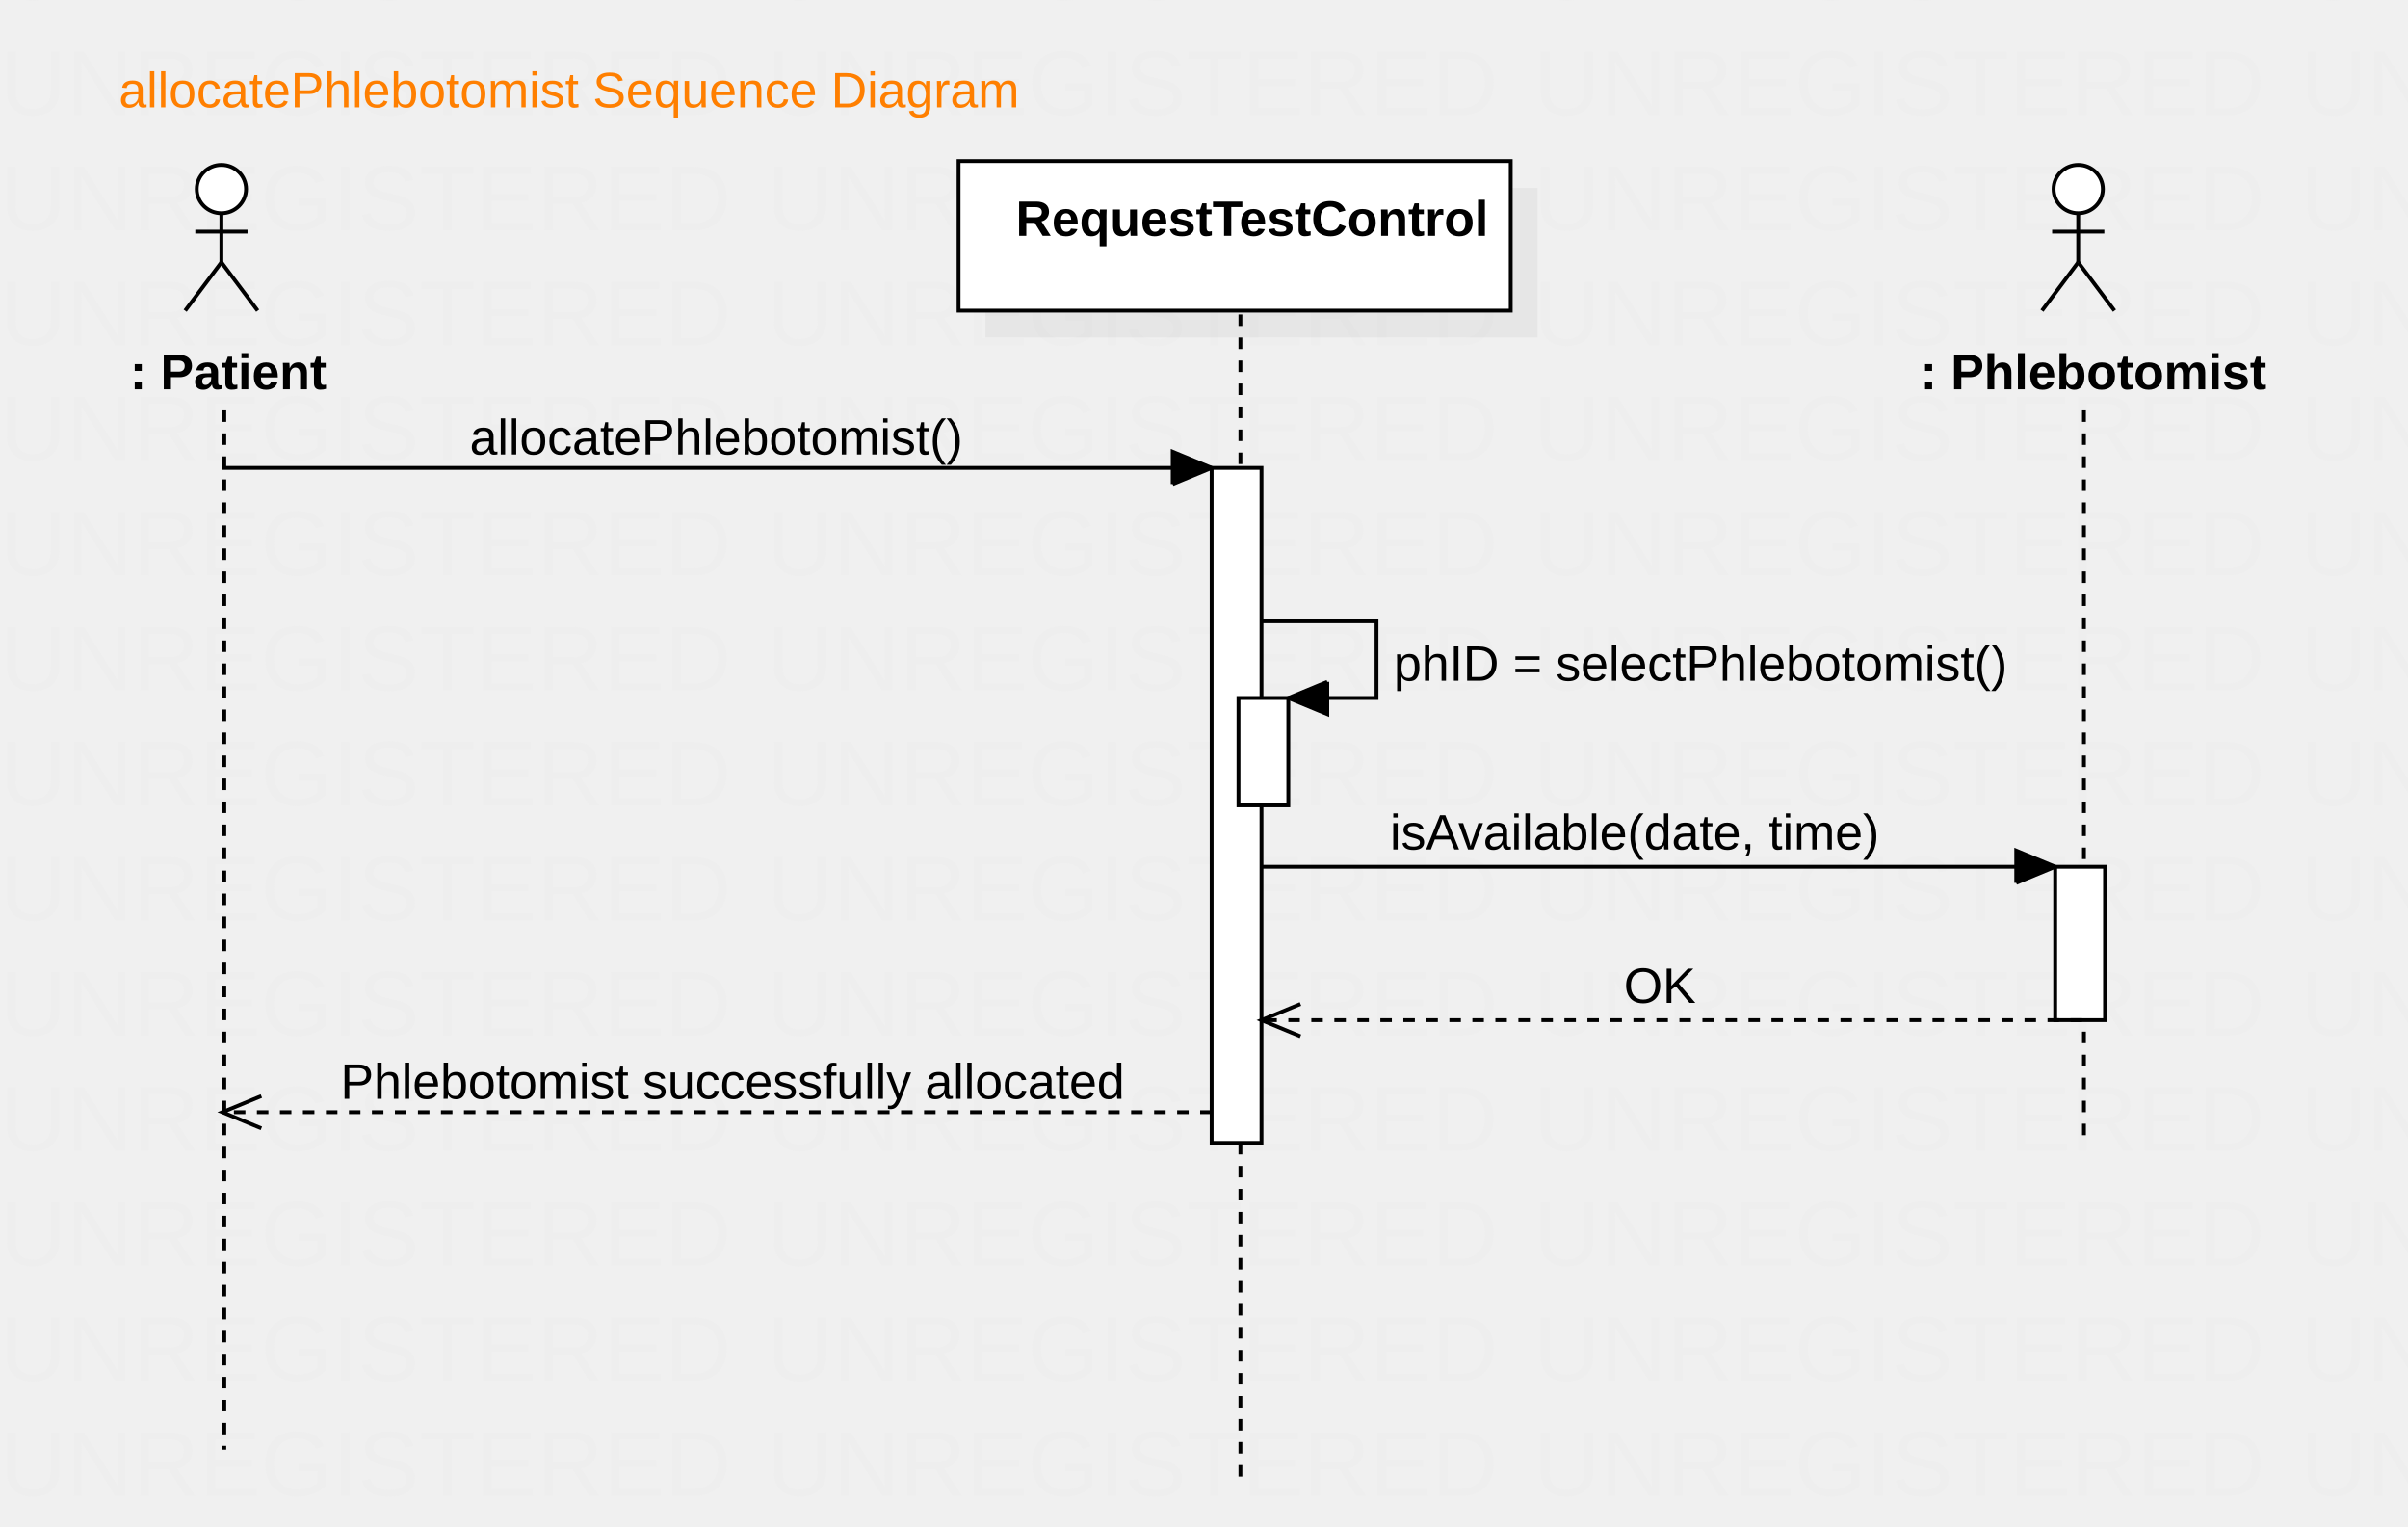
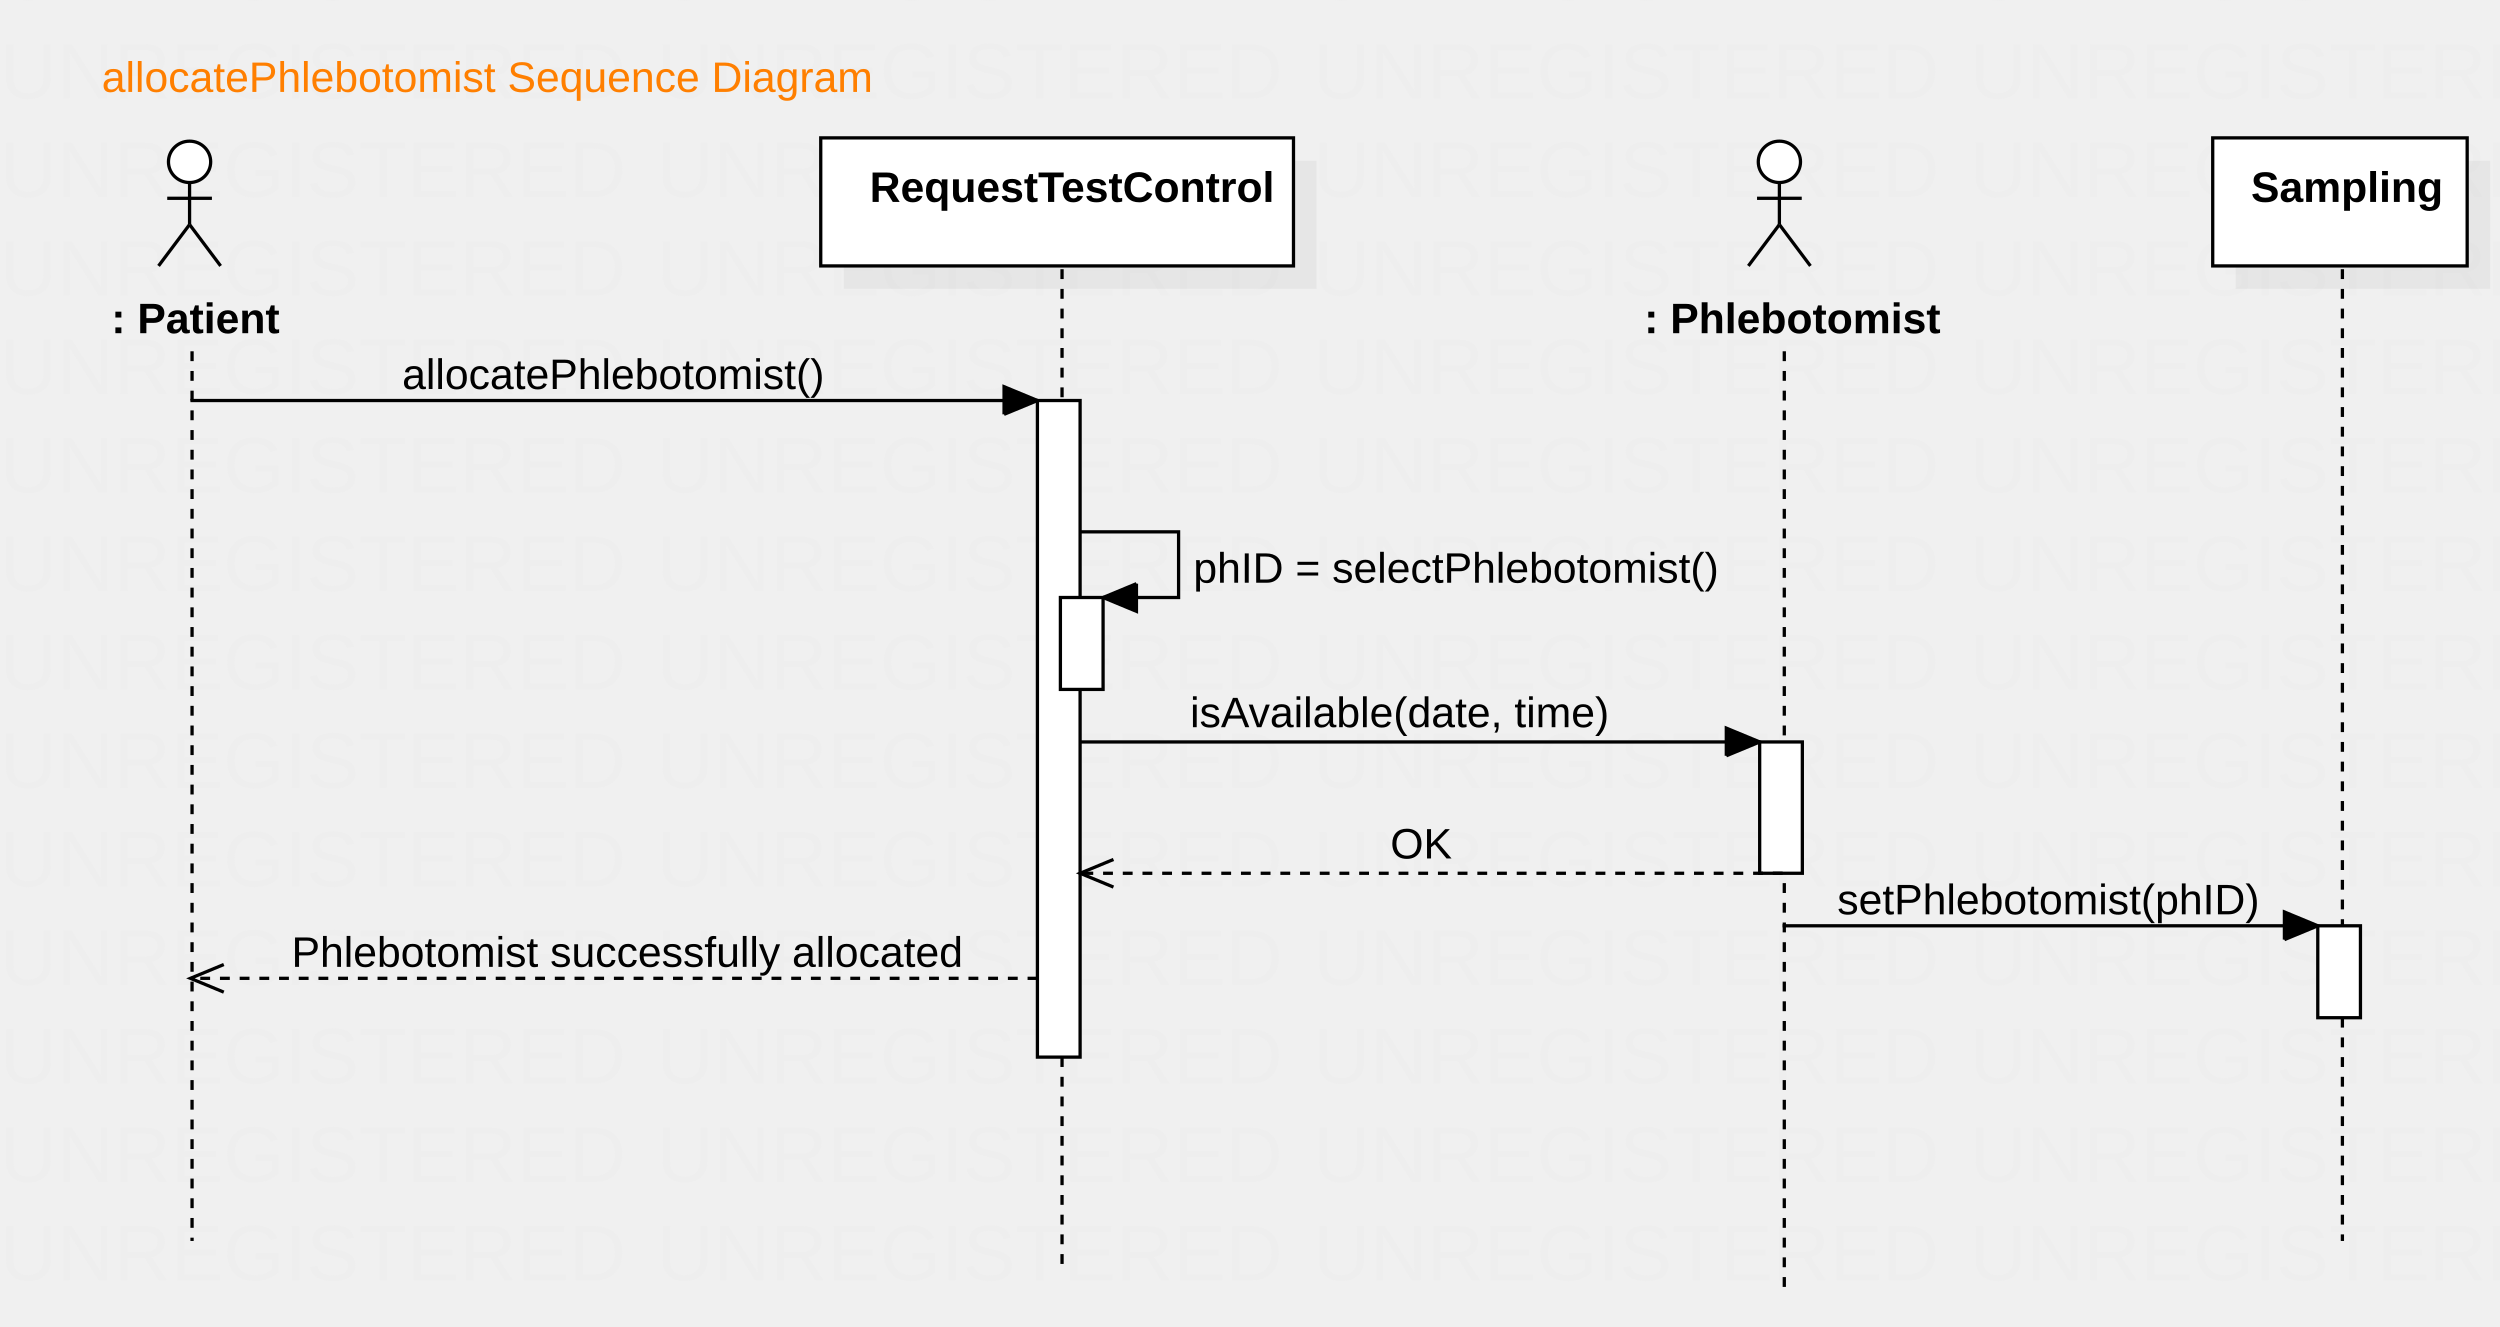
- <svg xmlns="http://www.w3.org/2000/svg" version="1.1" width="628.013" height="398">
+ <svg xmlns="http://www.w3.org/2000/svg" version="1.1" width="761.506" height="404">
  <defs />
  <g>
    <text fill="#eeeeee" stroke="none" font-family="Arial" font-size="24px" font-style="normal" font-weight="normal" text-decoration="none" x="0" y="0">UNREGISTERED</text>
    <text fill="#eeeeee" stroke="none" font-family="Arial" font-size="24px" font-style="normal" font-weight="normal" text-decoration="none" x="0" y="30">UNREGISTERED</text>
    <text fill="#eeeeee" stroke="none" font-family="Arial" font-size="24px" font-style="normal" font-weight="normal" text-decoration="none" x="0" y="60">UNREGISTERED</text>
    <text fill="#eeeeee" stroke="none" font-family="Arial" font-size="24px" font-style="normal" font-weight="normal" text-decoration="none" x="0" y="90">UNREGISTERED</text>
    <text fill="#eeeeee" stroke="none" font-family="Arial" font-size="24px" font-style="normal" font-weight="normal" text-decoration="none" x="0" y="120">UNREGISTERED</text>
    <text fill="#eeeeee" stroke="none" font-family="Arial" font-size="24px" font-style="normal" font-weight="normal" text-decoration="none" x="0" y="150">UNREGISTERED</text>
    <text fill="#eeeeee" stroke="none" font-family="Arial" font-size="24px" font-style="normal" font-weight="normal" text-decoration="none" x="0" y="180">UNREGISTERED</text>
    <text fill="#eeeeee" stroke="none" font-family="Arial" font-size="24px" font-style="normal" font-weight="normal" text-decoration="none" x="0" y="210">UNREGISTERED</text>
    <text fill="#eeeeee" stroke="none" font-family="Arial" font-size="24px" font-style="normal" font-weight="normal" text-decoration="none" x="0" y="240">UNREGISTERED</text>
    <text fill="#eeeeee" stroke="none" font-family="Arial" font-size="24px" font-style="normal" font-weight="normal" text-decoration="none" x="0" y="270">UNREGISTERED</text>
    <text fill="#eeeeee" stroke="none" font-family="Arial" font-size="24px" font-style="normal" font-weight="normal" text-decoration="none" x="0" y="300">UNREGISTERED</text>
    <text fill="#eeeeee" stroke="none" font-family="Arial" font-size="24px" font-style="normal" font-weight="normal" text-decoration="none" x="0" y="330">UNREGISTERED</text>
    <text fill="#eeeeee" stroke="none" font-family="Arial" font-size="24px" font-style="normal" font-weight="normal" text-decoration="none" x="0" y="360">UNREGISTERED</text>
    <text fill="#eeeeee" stroke="none" font-family="Arial" font-size="24px" font-style="normal" font-weight="normal" text-decoration="none" x="0" y="390">UNREGISTERED</text>
    <text fill="#eeeeee" stroke="none" font-family="Arial" font-size="24px" font-style="normal" font-weight="normal" text-decoration="none" x="200" y="0">UNREGISTERED</text>
    <text fill="#eeeeee" stroke="none" font-family="Arial" font-size="24px" font-style="normal" font-weight="normal" text-decoration="none" x="200" y="30">UNREGISTERED</text>
    <text fill="#eeeeee" stroke="none" font-family="Arial" font-size="24px" font-style="normal" font-weight="normal" text-decoration="none" x="200" y="60">UNREGISTERED</text>
    <text fill="#eeeeee" stroke="none" font-family="Arial" font-size="24px" font-style="normal" font-weight="normal" text-decoration="none" x="200" y="90">UNREGISTERED</text>
    <text fill="#eeeeee" stroke="none" font-family="Arial" font-size="24px" font-style="normal" font-weight="normal" text-decoration="none" x="200" y="120">UNREGISTERED</text>
    <text fill="#eeeeee" stroke="none" font-family="Arial" font-size="24px" font-style="normal" font-weight="normal" text-decoration="none" x="200" y="150">UNREGISTERED</text>
    <text fill="#eeeeee" stroke="none" font-family="Arial" font-size="24px" font-style="normal" font-weight="normal" text-decoration="none" x="200" y="180">UNREGISTERED</text>
    <text fill="#eeeeee" stroke="none" font-family="Arial" font-size="24px" font-style="normal" font-weight="normal" text-decoration="none" x="200" y="210">UNREGISTERED</text>
    <text fill="#eeeeee" stroke="none" font-family="Arial" font-size="24px" font-style="normal" font-weight="normal" text-decoration="none" x="200" y="240">UNREGISTERED</text>
    <text fill="#eeeeee" stroke="none" font-family="Arial" font-size="24px" font-style="normal" font-weight="normal" text-decoration="none" x="200" y="270">UNREGISTERED</text>
    <text fill="#eeeeee" stroke="none" font-family="Arial" font-size="24px" font-style="normal" font-weight="normal" text-decoration="none" x="200" y="300">UNREGISTERED</text>
    <text fill="#eeeeee" stroke="none" font-family="Arial" font-size="24px" font-style="normal" font-weight="normal" text-decoration="none" x="200" y="330">UNREGISTERED</text>
    <text fill="#eeeeee" stroke="none" font-family="Arial" font-size="24px" font-style="normal" font-weight="normal" text-decoration="none" x="200" y="360">UNREGISTERED</text>
    <text fill="#eeeeee" stroke="none" font-family="Arial" font-size="24px" font-style="normal" font-weight="normal" text-decoration="none" x="200" y="390">UNREGISTERED</text>
    <text fill="#eeeeee" stroke="none" font-family="Arial" font-size="24px" font-style="normal" font-weight="normal" text-decoration="none" x="400" y="0">UNREGISTERED</text>
    <text fill="#eeeeee" stroke="none" font-family="Arial" font-size="24px" font-style="normal" font-weight="normal" text-decoration="none" x="400" y="30">UNREGISTERED</text>
    <text fill="#eeeeee" stroke="none" font-family="Arial" font-size="24px" font-style="normal" font-weight="normal" text-decoration="none" x="400" y="60">UNREGISTERED</text>
    <text fill="#eeeeee" stroke="none" font-family="Arial" font-size="24px" font-style="normal" font-weight="normal" text-decoration="none" x="400" y="90">UNREGISTERED</text>
    <text fill="#eeeeee" stroke="none" font-family="Arial" font-size="24px" font-style="normal" font-weight="normal" text-decoration="none" x="400" y="120">UNREGISTERED</text>
    <text fill="#eeeeee" stroke="none" font-family="Arial" font-size="24px" font-style="normal" font-weight="normal" text-decoration="none" x="400" y="150">UNREGISTERED</text>
    <text fill="#eeeeee" stroke="none" font-family="Arial" font-size="24px" font-style="normal" font-weight="normal" text-decoration="none" x="400" y="180">UNREGISTERED</text>
    <text fill="#eeeeee" stroke="none" font-family="Arial" font-size="24px" font-style="normal" font-weight="normal" text-decoration="none" x="400" y="210">UNREGISTERED</text>
    <text fill="#eeeeee" stroke="none" font-family="Arial" font-size="24px" font-style="normal" font-weight="normal" text-decoration="none" x="400" y="240">UNREGISTERED</text>
    <text fill="#eeeeee" stroke="none" font-family="Arial" font-size="24px" font-style="normal" font-weight="normal" text-decoration="none" x="400" y="270">UNREGISTERED</text>
    <text fill="#eeeeee" stroke="none" font-family="Arial" font-size="24px" font-style="normal" font-weight="normal" text-decoration="none" x="400" y="300">UNREGISTERED</text>
    <text fill="#eeeeee" stroke="none" font-family="Arial" font-size="24px" font-style="normal" font-weight="normal" text-decoration="none" x="400" y="330">UNREGISTERED</text>
    <text fill="#eeeeee" stroke="none" font-family="Arial" font-size="24px" font-style="normal" font-weight="normal" text-decoration="none" x="400" y="360">UNREGISTERED</text>
    <text fill="#eeeeee" stroke="none" font-family="Arial" font-size="24px" font-style="normal" font-weight="normal" text-decoration="none" x="400" y="390">UNREGISTERED</text>
    <text fill="#eeeeee" stroke="none" font-family="Arial" font-size="24px" font-style="normal" font-weight="normal" text-decoration="none" x="600" y="0">UNREGISTERED</text>
    <text fill="#eeeeee" stroke="none" font-family="Arial" font-size="24px" font-style="normal" font-weight="normal" text-decoration="none" x="600" y="30">UNREGISTERED</text>
    <text fill="#eeeeee" stroke="none" font-family="Arial" font-size="24px" font-style="normal" font-weight="normal" text-decoration="none" x="600" y="60">UNREGISTERED</text>
    <text fill="#eeeeee" stroke="none" font-family="Arial" font-size="24px" font-style="normal" font-weight="normal" text-decoration="none" x="600" y="90">UNREGISTERED</text>
    <text fill="#eeeeee" stroke="none" font-family="Arial" font-size="24px" font-style="normal" font-weight="normal" text-decoration="none" x="600" y="120">UNREGISTERED</text>
    <text fill="#eeeeee" stroke="none" font-family="Arial" font-size="24px" font-style="normal" font-weight="normal" text-decoration="none" x="600" y="150">UNREGISTERED</text>
    <text fill="#eeeeee" stroke="none" font-family="Arial" font-size="24px" font-style="normal" font-weight="normal" text-decoration="none" x="600" y="180">UNREGISTERED</text>
    <text fill="#eeeeee" stroke="none" font-family="Arial" font-size="24px" font-style="normal" font-weight="normal" text-decoration="none" x="600" y="210">UNREGISTERED</text>
    <text fill="#eeeeee" stroke="none" font-family="Arial" font-size="24px" font-style="normal" font-weight="normal" text-decoration="none" x="600" y="240">UNREGISTERED</text>
    <text fill="#eeeeee" stroke="none" font-family="Arial" font-size="24px" font-style="normal" font-weight="normal" text-decoration="none" x="600" y="270">UNREGISTERED</text>
    <text fill="#eeeeee" stroke="none" font-family="Arial" font-size="24px" font-style="normal" font-weight="normal" text-decoration="none" x="600" y="300">UNREGISTERED</text>
    <text fill="#eeeeee" stroke="none" font-family="Arial" font-size="24px" font-style="normal" font-weight="normal" text-decoration="none" x="600" y="330">UNREGISTERED</text>
    <text fill="#eeeeee" stroke="none" font-family="Arial" font-size="24px" font-style="normal" font-weight="normal" text-decoration="none" x="600" y="360">UNREGISTERED</text>
    <text fill="#eeeeee" stroke="none" font-family="Arial" font-size="24px" font-style="normal" font-weight="normal" text-decoration="none" x="600" y="390">UNREGISTERED</text>
    <g transform="translate(-278,2) scale(1,1)">
      <path fill="#ffffff" stroke="none" d="M 329.314 47.3 C 329.314 43.821 332.193 41 335.743 41 C 339.294 41 342.172 43.821 342.172 47.3 C 342.172 50.779 339.294 53.6 335.743 53.6 C 332.193 53.6 329.314 50.779 329.314 47.3 Z" />
    </g>
    <g transform="translate(-278,2) scale(1,1)">
      <path fill="none" stroke="#000000" d="M 329.314 47.3 C 329.314 43.821 332.193 41 335.743 41 C 339.294 41 342.172 43.821 342.172 47.3 C 342.172 50.779 339.294 53.6 335.743 53.6 C 332.193 53.6 329.314 50.779 329.314 47.3 Z" stroke-miterlimit="10" />
    </g>
    <g transform="translate(-278,2) scale(1,1)">
      <path fill="none" stroke="#000000" d="M 335.743 53.6 L 335.743 66.4" stroke-miterlimit="10" />
    </g>
    <g transform="translate(-278,2) scale(1,1)">
      <path fill="none" stroke="#000000" d="M 328.936 58.4 L 342.551 58.4" stroke-miterlimit="10" />
    </g>
    <g transform="translate(-278,2) scale(1,1)">
      <path fill="none" stroke="#000000" d="M 335.743 66.4 L 326.289 79" stroke-miterlimit="10" />
    </g>
    <g transform="translate(-278,2) scale(1,1)">
      <path fill="none" stroke="#000000" d="M 335.743 66.4 L 345.198 79" stroke-miterlimit="10" />
    </g>
    <g transform="translate(-278,2) scale(1,1)">
      <g>
        <path fill="none" stroke="none" />
        <text fill="#000000" stroke="none" font-family="Arial" font-size="13px" font-style="normal" font-weight="bold" text-decoration="none" x="311.895" y="99.5">: Patient</text>
      </g>
    </g>
    <g transform="translate(-278,2) scale(1,1)">
      <path fill="none" stroke="#000000" d="M 336.5 105 L 336.5 376" stroke-miterlimit="10" stroke-dasharray="3" />
    </g>
    <g transform="translate(-278,2) scale(1,1)">
      <rect fill="#C0C0C0" stroke="none" x="535" y="47" width="144" height="39" opacity="0.2" />
    </g>
    <g transform="translate(-278,2) scale(1,1)">
      <rect fill="#ffffff" stroke="none" x="528" y="40" width="144" height="39" />
    </g>
    <g transform="translate(-278,2) scale(1,1)">
      <path fill="none" stroke="#000000" d="M 528 40 L 672 40 L 672 79 L 528 79 L 528 40 Z Z" stroke-miterlimit="10" />
    </g>
    <g transform="translate(-278,2) scale(1,1)">
      <g>
        <path fill="none" stroke="none" />
        <text fill="#000000" stroke="none" font-family="Arial" font-size="13px" font-style="normal" font-weight="bold" text-decoration="none" x="542.916" y="59.5">RequestTestControl</text>
      </g>
    </g>
    <g transform="translate(-278,2) scale(1,1)">
      <path fill="none" stroke="#000000" d="M 601.5 80 L 601.5 386" stroke-miterlimit="10" stroke-dasharray="3" />
    </g>
    <g transform="translate(-278,2) scale(1,1)">
      <path fill="#ffffff" stroke="none" d="M 813.577 47.3 C 813.577 43.821 816.456 41 820.006 41 C 823.557 41 826.435 43.821 826.435 47.3 C 826.435 50.779 823.557 53.6 820.006 53.6 C 816.456 53.6 813.577 50.779 813.577 47.3 Z" />
    </g>
    <g transform="translate(-278,2) scale(1,1)">
      <path fill="none" stroke="#000000" d="M 813.577 47.3 C 813.577 43.821 816.456 41 820.006 41 C 823.557 41 826.435 43.821 826.435 47.3 C 826.435 50.779 823.557 53.6 820.006 53.6 C 816.456 53.6 813.577 50.779 813.577 47.3 Z" stroke-miterlimit="10" />
    </g>
    <g transform="translate(-278,2) scale(1,1)">
      <path fill="none" stroke="#000000" d="M 820.006 53.6 L 820.006 66.4" stroke-miterlimit="10" />
    </g>
    <g transform="translate(-278,2) scale(1,1)">
      <path fill="none" stroke="#000000" d="M 813.199 58.4 L 826.814 58.4" stroke-miterlimit="10" />
    </g>
    <g transform="translate(-278,2) scale(1,1)">
      <path fill="none" stroke="#000000" d="M 820.006 66.4 L 810.552 79" stroke-miterlimit="10" />
    </g>
    <g transform="translate(-278,2) scale(1,1)">
      <path fill="none" stroke="#000000" d="M 820.006 66.4 L 829.461 79" stroke-miterlimit="10" />
    </g>
    <g transform="translate(-278,2) scale(1,1)">
      <g>
        <path fill="none" stroke="none" />
        <text fill="#000000" stroke="none" font-family="Arial" font-size="13px" font-style="normal" font-weight="bold" text-decoration="none" x="778.82" y="99.5">: Phlebotomist</text>
      </g>
    </g>
    <g transform="translate(-278,2) scale(1,1)">
-       <path fill="none" stroke="#000000" d="M 821.5 105 L 821.5 296" stroke-miterlimit="10" stroke-dasharray="3" />
+       <path fill="none" stroke="#000000" d="M 821.5 105 L 821.5 392" stroke-miterlimit="10" stroke-dasharray="3" />
    </g>
    <g transform="translate(-278,2) scale(1,1)">
      <g>
        <path fill="none" stroke="none" />
        <text fill="#ff7f00" stroke="none" font-family="Arial" font-size="13px" font-style="normal" font-weight="normal" text-decoration="none" x="309" y="26">allocatePhlebotomist Sequence Diagram</text>
      </g>
    </g>
    <g transform="translate(-278,2) scale(1,1)">
+       <rect fill="#C0C0C0" stroke="none" x="959" y="47" width="77.506" height="39" opacity="0.2" />
+     </g>
+     <g transform="translate(-278,2) scale(1,1)">
+       <rect fill="#ffffff" stroke="none" x="952" y="40" width="77.506" height="39" />
+     </g>
+     <g transform="translate(-278,2) scale(1,1)">
+       <path fill="none" stroke="#000000" d="M 952 40 L 1029.506 40 L 1029.506 79 L 952 79 L 952 40 Z Z" stroke-miterlimit="10" />
+     </g>
+     <g transform="translate(-278,2) scale(1,1)">
+       <g>
+         <path fill="none" stroke="none" />
+         <text fill="#000000" stroke="none" font-family="Arial" font-size="13px" font-style="normal" font-weight="bold" text-decoration="none" x="963.655" y="59.5">Sampling</text>
+       </g>
+     </g>
+     <g transform="translate(-278,2) scale(1,1)">
+       <path fill="none" stroke="#000000" d="M 991.5 80 L 991.5 376" stroke-miterlimit="10" stroke-dasharray="3" />
+     </g>
+     <g transform="translate(-278,2) scale(1,1)">
      <path fill="none" stroke="#000000" d="M 336 120 L 594 120" stroke-miterlimit="10" />
    </g>
    <g transform="translate(-278,2) scale(1,1)">
      <path fill="#000000" stroke="none" d="M 583.837 124.21 L 594 120 L 583.837 115.79" />
    </g>
    <g transform="translate(-278,2) scale(1,1)">
      <path fill="none" stroke="#000000" d="M 583.837 124.21 L 594 120 L 583.837 115.79 L 583.837 124.21" stroke-miterlimit="10" />
    </g>
    <g transform="translate(-278,2) scale(1,1)">
      <g>
        <path fill="none" stroke="none" />
        <text fill="#000000" stroke="none" font-family="Arial" font-size="13px" font-style="normal" font-weight="normal" text-decoration="none" x="400.5" y="116.5">allocatePhlebotomist()</text>
      </g>
    </g>
    <g transform="translate(-278,2) scale(1,1)">
-       <rect fill="#ffffff" stroke="none" x="594" y="120" width="13" height="176" />
-     </g>
-     <g transform="translate(-278,2) scale(1,1)">
-       <path fill="none" stroke="#000000" d="M 594 120 L 607 120 L 607 296 L 594 296 L 594 120 Z Z" stroke-miterlimit="10" />
+       <rect fill="#ffffff" stroke="none" x="594" y="120" width="13" height="200" />
+     </g>
+     <g transform="translate(-278,2) scale(1,1)">
+       <path fill="none" stroke="#000000" d="M 594 120 L 607 120 L 607 320 L 594 320 L 594 120 Z Z" stroke-miterlimit="10" />
    </g>
    <g transform="translate(-278,2) scale(1,1)">
      <path fill="none" stroke="#000000" d="M 607 160 L 637 160 L 637 180 L 614 180" stroke-miterlimit="10" />
    </g>
    <g transform="translate(-278,2) scale(1,1)">
      <path fill="#000000" stroke="none" d="M 624.163 175.79 L 614 180 L 624.163 184.21" />
    </g>
    <g transform="translate(-278,2) scale(1,1)">
      <path fill="none" stroke="#000000" d="M 624.163 175.79 L 614 180 L 624.163 184.21 L 624.163 175.79" stroke-miterlimit="10" />
    </g>
    <g transform="translate(-278,2) scale(1,1)">
      <g>
        <path fill="none" stroke="none" />
        <text fill="#000000" stroke="none" font-family="Arial" font-size="13px" font-style="normal" font-weight="normal" text-decoration="none" x="641.5" y="175.5">phID = selectPhlebotomist()</text>
      </g>
    </g>
    <g transform="translate(-278,2) scale(1,1)">
      <rect fill="#ffffff" stroke="none" x="601" y="180" width="13" height="28" />
    </g>
    <g transform="translate(-278,2) scale(1,1)">
      <path fill="none" stroke="#000000" d="M 601 180 L 614 180 L 614 208 L 601 208 L 601 180 Z Z" stroke-miterlimit="10" />
    </g>
    <g transform="translate(-278,2) scale(1,1)">
      <path fill="none" stroke="#000000" d="M 607 224 L 814 224" stroke-miterlimit="10" />
    </g>
    <g transform="translate(-278,2) scale(1,1)">
      <path fill="#000000" stroke="none" d="M 803.837 228.21 L 814 224 L 803.837 219.79" />
    </g>
    <g transform="translate(-278,2) scale(1,1)">
      <path fill="none" stroke="#000000" d="M 803.837 228.21 L 814 224 L 803.837 219.79 L 803.837 228.21" stroke-miterlimit="10" />
    </g>
    <g transform="translate(-278,2) scale(1,1)">
      <g>
        <path fill="none" stroke="none" />
        <text fill="#000000" stroke="none" font-family="Arial" font-size="13px" font-style="normal" font-weight="normal" text-decoration="none" x="640.5" y="219.5">isAvailable(date, time)</text>
      </g>
    </g>
    <g transform="translate(-278,2) scale(1,1)">
      <rect fill="#ffffff" stroke="none" x="814" y="224" width="13" height="40" />
    </g>
    <g transform="translate(-278,2) scale(1,1)">
      <path fill="none" stroke="#000000" d="M 814 224 L 827 224 L 827 264 L 814 264 L 814 224 Z Z" stroke-miterlimit="10" />
    </g>
    <g transform="translate(-278,2) scale(1,1)">
      <path fill="none" stroke="#000000" d="M 821 264 L 607 264" stroke-miterlimit="10" stroke-dasharray="3" />
    </g>
    <g transform="translate(-278,2) scale(1,1)">
      <path fill="none" stroke="#000000" d="M 617.163 259.79 L 607 264 L 617.163 268.21" stroke-miterlimit="10" />
    </g>
    <g transform="translate(-278,2) scale(1,1)">
      <g>
        <path fill="none" stroke="none" />
        <text fill="#000000" stroke="none" font-family="Arial" font-size="13px" font-style="normal" font-weight="normal" text-decoration="none" x="701.5" y="259.5">OK</text>
      </g>
    </g>
    <g transform="translate(-278,2) scale(1,1)">
-       <path fill="none" stroke="#000000" d="M 594 288 L 336 288" stroke-miterlimit="10" stroke-dasharray="3" />
-     </g>
-     <g transform="translate(-278,2) scale(1,1)">
-       <path fill="none" stroke="#000000" d="M 346.163 283.79 L 336 288 L 346.163 292.21" stroke-miterlimit="10" />
-     </g>
-     <g transform="translate(-278,2) scale(1,1)">
-       <g>
-         <path fill="none" stroke="none" />
-         <text fill="#000000" stroke="none" font-family="Arial" font-size="13px" font-style="normal" font-weight="normal" text-decoration="none" x="366.807" y="284.5">Phlebotomist successfully allocated</text>
+       <path fill="none" stroke="#000000" d="M 821 280 L 984 280" stroke-miterlimit="10" />
+     </g>
+     <g transform="translate(-278,2) scale(1,1)">
+       <path fill="#000000" stroke="none" d="M 973.837 284.21 L 984 280 L 973.837 275.79" />
+     </g>
+     <g transform="translate(-278,2) scale(1,1)">
+       <path fill="none" stroke="#000000" d="M 973.837 284.21 L 984 280 L 973.837 275.79 L 973.837 284.21" stroke-miterlimit="10" />
+     </g>
+     <g transform="translate(-278,2) scale(1,1)">
+       <g>
+         <path fill="none" stroke="none" />
+         <text fill="#000000" stroke="none" font-family="Arial" font-size="13px" font-style="normal" font-weight="normal" text-decoration="none" x="837.638" y="276.5">setPhlebotomist(phID)</text>
+       </g>
+     </g>
+     <g transform="translate(-278,2) scale(1,1)">
+       <rect fill="#ffffff" stroke="none" x="984" y="280" width="13" height="28" />
+     </g>
+     <g transform="translate(-278,2) scale(1,1)">
+       <path fill="none" stroke="#000000" d="M 984 280 L 997 280 L 997 308 L 984 308 L 984 280 Z Z" stroke-miterlimit="10" />
+     </g>
+     <g transform="translate(-278,2) scale(1,1)">
+       <path fill="none" stroke="#000000" d="M 594 296 L 336 296" stroke-miterlimit="10" stroke-dasharray="3" />
+     </g>
+     <g transform="translate(-278,2) scale(1,1)">
+       <path fill="none" stroke="#000000" d="M 346.163 291.79 L 336 296 L 346.163 300.21" stroke-miterlimit="10" />
+     </g>
+     <g transform="translate(-278,2) scale(1,1)">
+       <g>
+         <path fill="none" stroke="none" />
+         <text fill="#000000" stroke="none" font-family="Arial" font-size="13px" font-style="normal" font-weight="normal" text-decoration="none" x="366.807" y="292.5">Phlebotomist successfully allocated</text>
      </g>
    </g>
  </g>
</svg>
